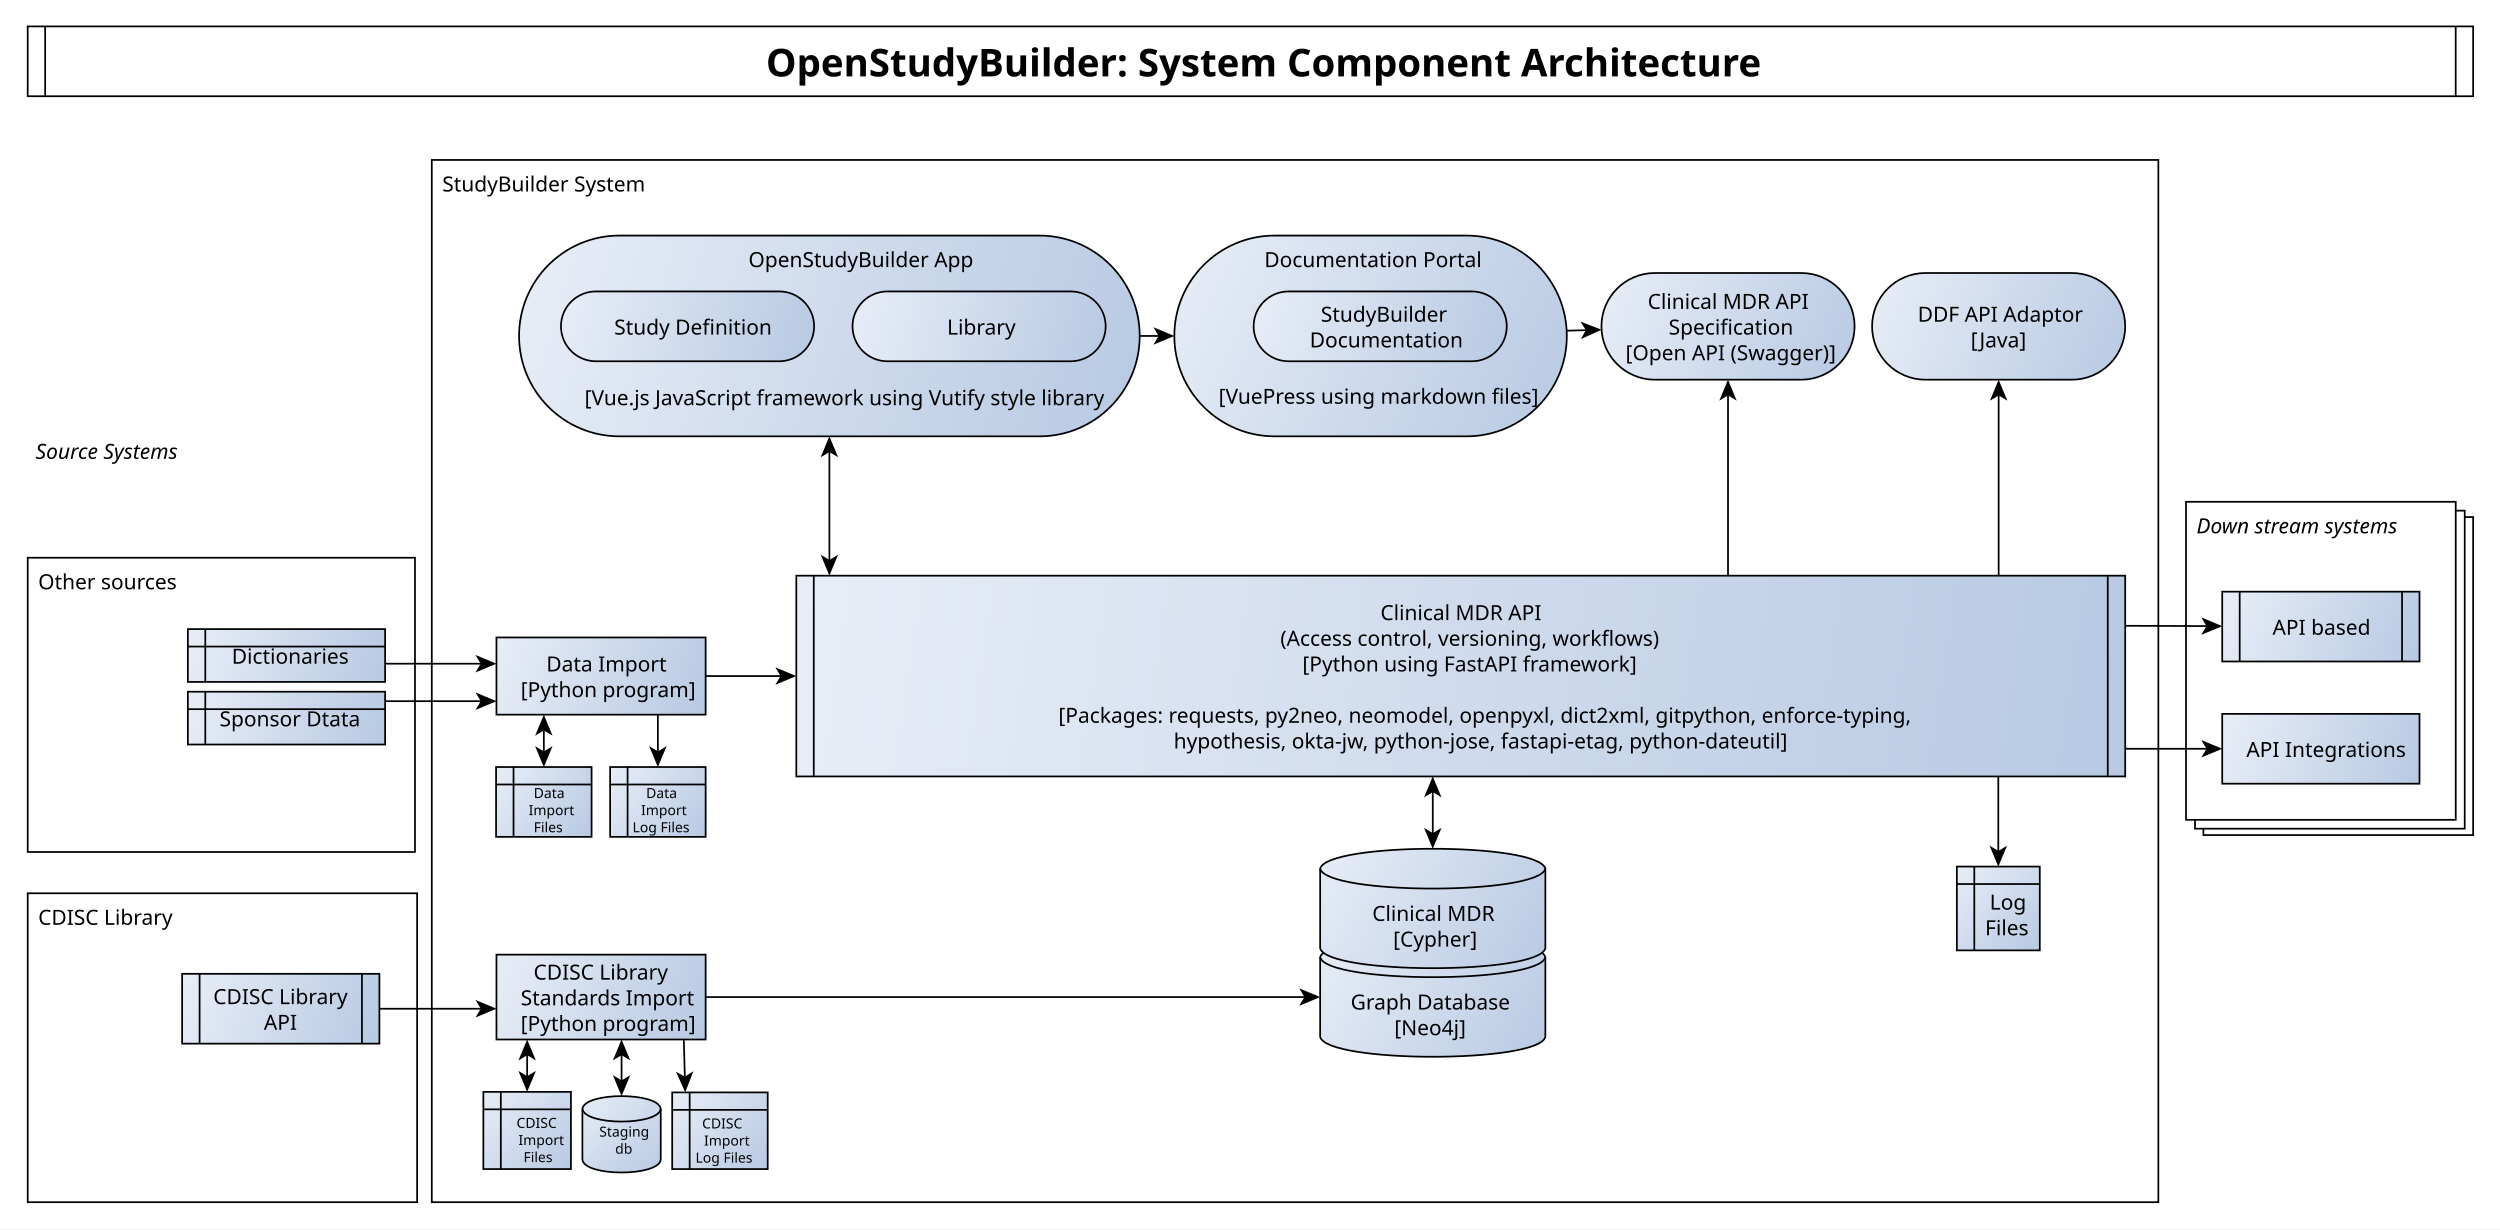
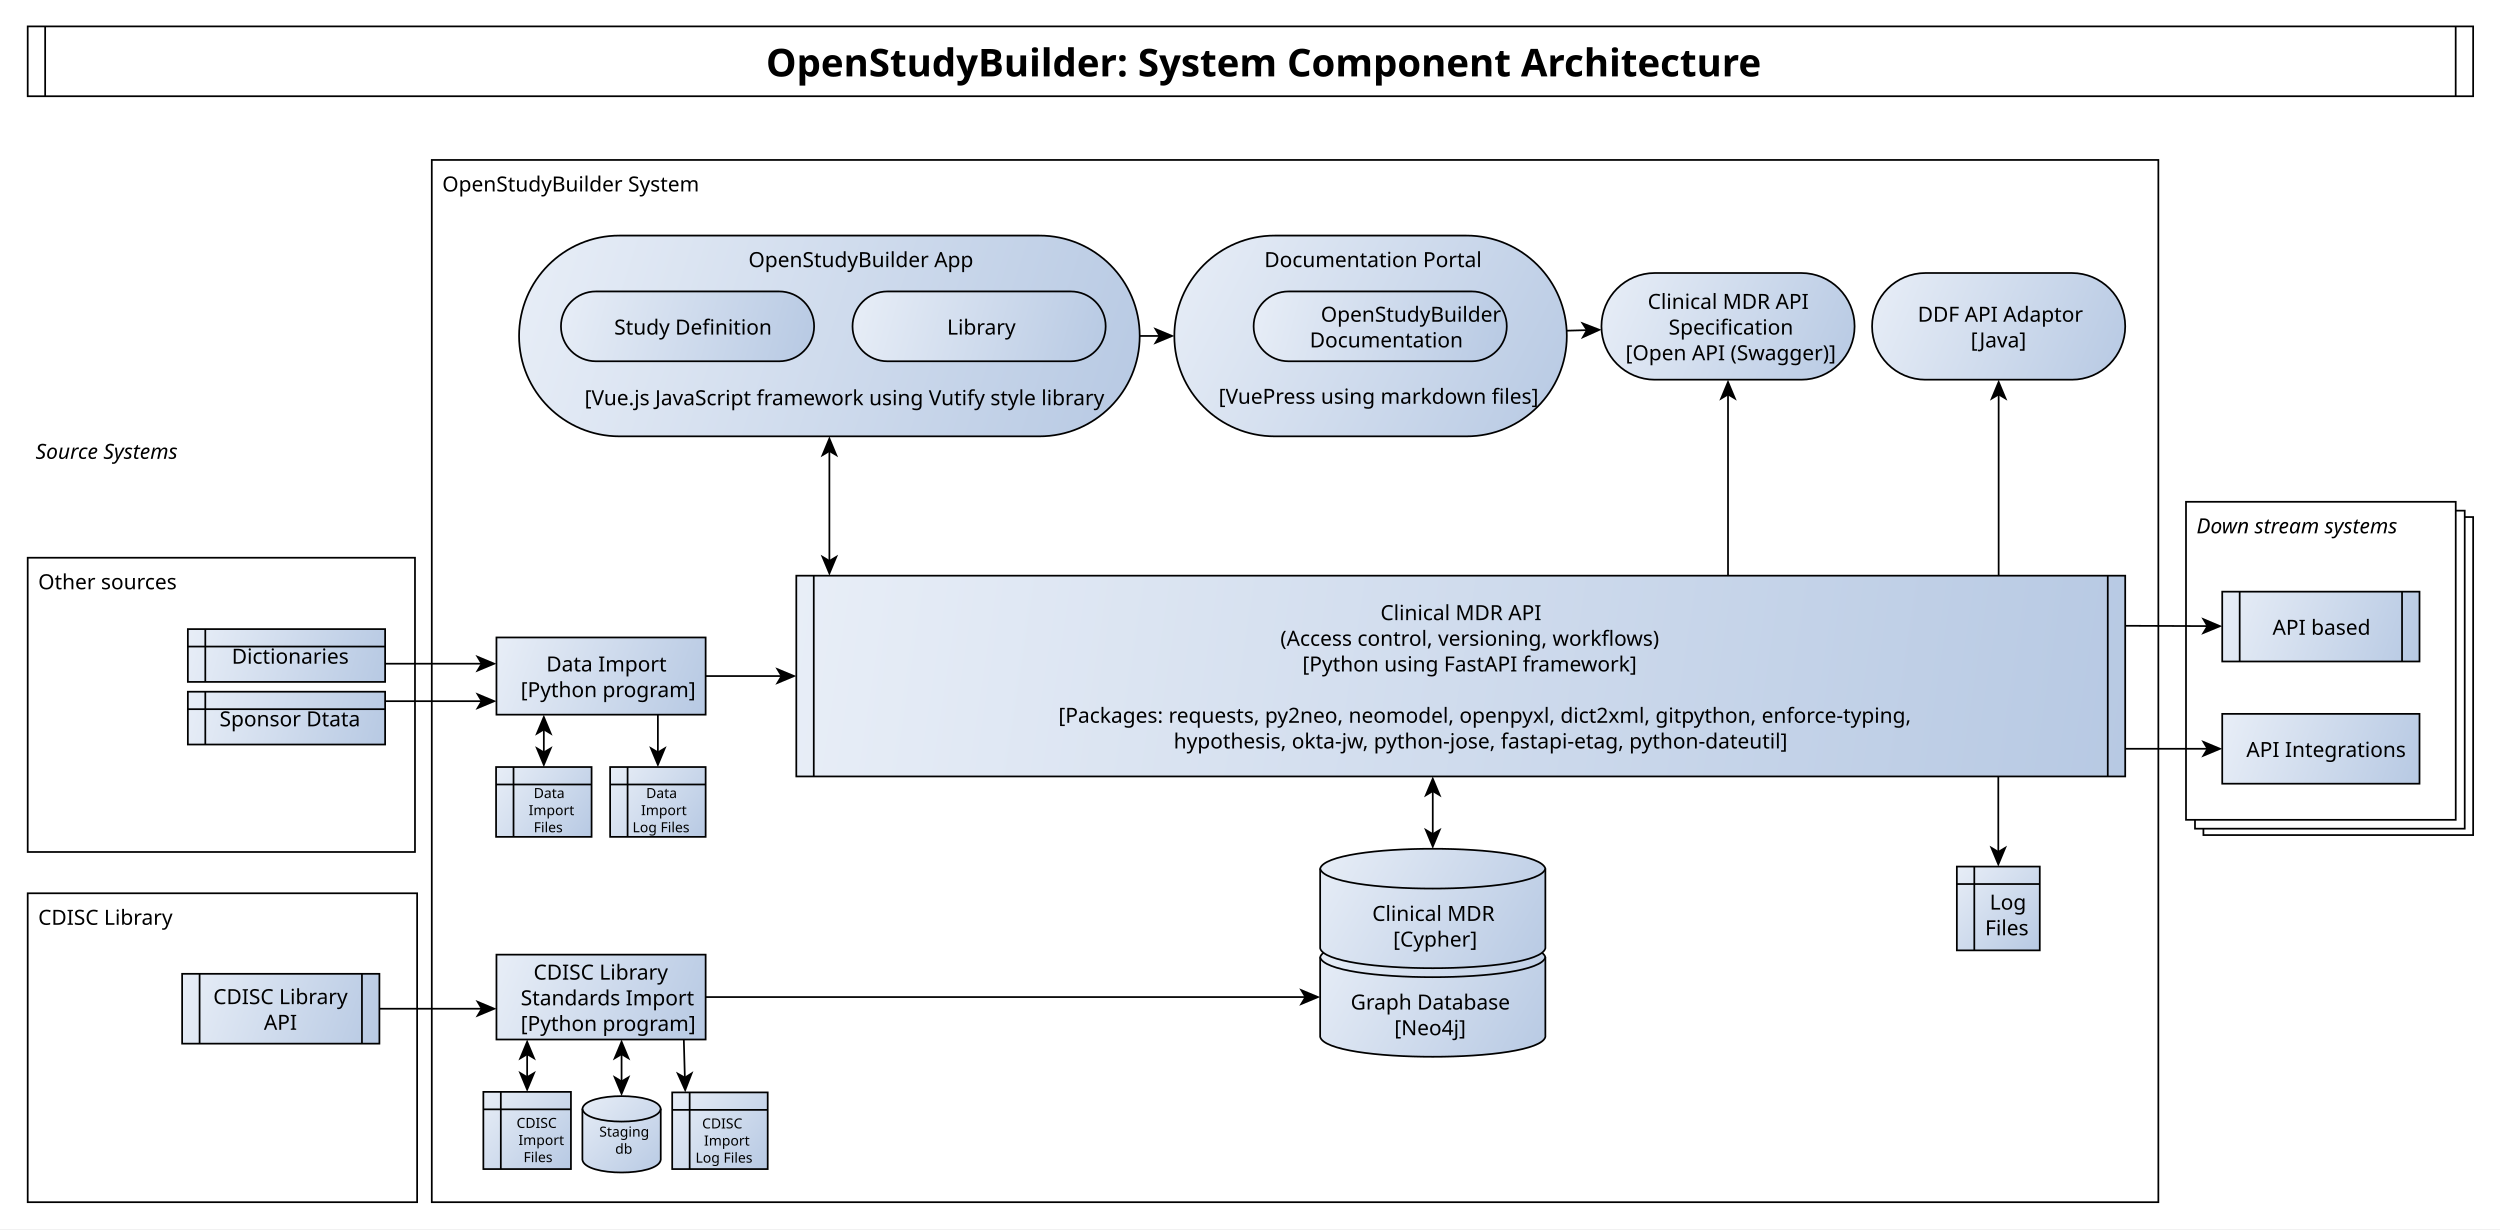
<svg xmlns="http://www.w3.org/2000/svg" fill-opacity="1" color-rendering="auto" color-interpolation="auto" text-rendering="auto" stroke="black" stroke-linecap="square" width="1432" stroke-miterlimit="10" shape-rendering="auto" stroke-opacity="1" fill="black" stroke-dasharray="none" font-weight="normal" stroke-width="1" height="704" font-family="'Dialog'" font-style="normal" stroke-linejoin="miter" font-size="12px" stroke-dashoffset="0" image-rendering="auto">
  <defs id="genericDefs" />
  <g>
    <defs id="defs1">
      <linearGradient x1="575.66" gradientUnits="userSpaceOnUse" x2="800.469" y1="-292.065" y2="-177.065" id="linearGradient1" spreadMethod="reflect">
        <stop stop-opacity="1" stop-color="rgb(232,238,247)" offset="0%" />
        <stop stop-opacity="1" stop-color="rgb(183,201,227)" offset="100%" />
      </linearGradient>
      <linearGradient x1="359.124" gradientUnits="userSpaceOnUse" x2="1120.324" y1="-97.253" y2="17.747" id="linearGradient2" spreadMethod="reflect">
        <stop stop-opacity="1" stop-color="rgb(232,238,247)" offset="0%" />
        <stop stop-opacity="1" stop-color="rgb(183,201,227)" offset="100%" />
      </linearGradient>
      <linearGradient x1="200.324" gradientUnits="userSpaceOnUse" x2="555.824" y1="-292.065" y2="-177.065" id="linearGradient3" spreadMethod="reflect">
        <stop stop-opacity="1" stop-color="rgb(232,238,247)" offset="0%" />
        <stop stop-opacity="1" stop-color="rgb(183,201,227)" offset="100%" />
      </linearGradient>
      <linearGradient x1="224.324" gradientUnits="userSpaceOnUse" x2="369.324" y1="-260.065" y2="-220.065" id="linearGradient4" spreadMethod="reflect">
        <stop stop-opacity="1" stop-color="rgb(232,238,247)" offset="0%" />
        <stop stop-opacity="1" stop-color="rgb(183,201,227)" offset="100%" />
      </linearGradient>
      <linearGradient x1="391.324" gradientUnits="userSpaceOnUse" x2="536.324" y1="-260.065" y2="-220.065" id="linearGradient5" spreadMethod="reflect">
        <stop stop-opacity="1" stop-color="rgb(232,238,247)" offset="0%" />
        <stop stop-opacity="1" stop-color="rgb(183,201,227)" offset="100%" />
      </linearGradient>
      <linearGradient x1="621.077" gradientUnits="userSpaceOnUse" x2="766.077" y1="-260.065" y2="-220.065" id="linearGradient6" spreadMethod="reflect">
        <stop stop-opacity="1" stop-color="rgb(232,238,247)" offset="0%" />
        <stop stop-opacity="1" stop-color="rgb(183,201,227)" offset="100%" />
      </linearGradient>
      <linearGradient x1="1175.891" gradientUnits="userSpaceOnUse" x2="1288.891" y1="-88.1" y2="-48.1" id="linearGradient7" spreadMethod="reflect">
        <stop stop-opacity="1" stop-color="rgb(232,238,247)" offset="0%" />
        <stop stop-opacity="1" stop-color="rgb(183,201,227)" offset="100%" />
      </linearGradient>
      <linearGradient x1="1175.891" gradientUnits="userSpaceOnUse" x2="1288.891" y1="-18.1" y2="21.9" id="linearGradient8" spreadMethod="reflect">
        <stop stop-opacity="1" stop-color="rgb(232,238,247)" offset="0%" />
        <stop stop-opacity="1" stop-color="rgb(183,201,227)" offset="100%" />
      </linearGradient>
      <linearGradient x1="820.306" gradientUnits="userSpaceOnUse" x2="965.306" y1="-270.62" y2="-209.511" id="linearGradient9" spreadMethod="reflect">
        <stop stop-opacity="1" stop-color="rgb(232,238,247)" offset="0%" />
        <stop stop-opacity="1" stop-color="rgb(183,201,227)" offset="100%" />
      </linearGradient>
      <linearGradient x1="659.184" gradientUnits="userSpaceOnUse" x2="788.184" y1="106.122" y2="182.122" id="linearGradient10" spreadMethod="reflect">
        <stop stop-opacity="1" stop-color="rgb(232,238,247)" offset="0%" />
        <stop stop-opacity="1" stop-color="rgb(183,201,227)" offset="100%" />
      </linearGradient>
      <linearGradient x1="659.184" gradientUnits="userSpaceOnUse" x2="788.184" y1="55.372" y2="131.372" id="linearGradient11" spreadMethod="reflect">
        <stop stop-opacity="1" stop-color="rgb(232,238,247)" offset="0%" />
        <stop stop-opacity="1" stop-color="rgb(183,201,227)" offset="100%" />
      </linearGradient>
      <linearGradient x1="975.324" gradientUnits="userSpaceOnUse" x2="1120.324" y1="-270.62" y2="-209.511" id="linearGradient12" spreadMethod="reflect">
        <stop stop-opacity="1" stop-color="rgb(232,238,247)" offset="0%" />
        <stop stop-opacity="1" stop-color="rgb(183,201,227)" offset="100%" />
      </linearGradient>
      <linearGradient x1="1023.882" gradientUnits="userSpaceOnUse" x2="1071.382" y1="69.372" y2="117.372" id="linearGradient13" spreadMethod="reflect">
        <stop stop-opacity="1" stop-color="rgb(232,238,247)" offset="0%" />
        <stop stop-opacity="1" stop-color="rgb(183,201,227)" offset="100%" />
      </linearGradient>
      <linearGradient x1="7.324" gradientUnits="userSpaceOnUse" x2="120.324" y1="130.799" y2="170.799" id="linearGradient14" spreadMethod="reflect">
        <stop stop-opacity="1" stop-color="rgb(232,238,247)" offset="0%" />
        <stop stop-opacity="1" stop-color="rgb(183,201,227)" offset="100%" />
      </linearGradient>
      <linearGradient x1="10.6" gradientUnits="userSpaceOnUse" x2="123.6" y1="-66.653" y2="-36.403" id="linearGradient15" spreadMethod="reflect">
        <stop stop-opacity="1" stop-color="rgb(232,238,247)" offset="0%" />
        <stop stop-opacity="1" stop-color="rgb(183,201,227)" offset="100%" />
      </linearGradient>
      <linearGradient x1="236.598" gradientUnits="userSpaceOnUse" x2="281.471" y1="198.427" y2="247.036" id="linearGradient16" spreadMethod="reflect">
        <stop stop-opacity="1" stop-color="rgb(232,238,247)" offset="0%" />
        <stop stop-opacity="1" stop-color="rgb(183,201,227)" offset="100%" />
      </linearGradient>
      <linearGradient x1="179.867" gradientUnits="userSpaceOnUse" x2="230.034" y1="198.427" y2="242.645" id="linearGradient17" spreadMethod="reflect">
        <stop stop-opacity="1" stop-color="rgb(232,238,247)" offset="0%" />
        <stop stop-opacity="1" stop-color="rgb(183,201,227)" offset="100%" />
      </linearGradient>
      <linearGradient x1="187.365" gradientUnits="userSpaceOnUse" x2="307.187" y1="119.818" y2="168.427" id="linearGradient18" spreadMethod="reflect">
        <stop stop-opacity="1" stop-color="rgb(232,238,247)" offset="0%" />
        <stop stop-opacity="1" stop-color="rgb(183,201,227)" offset="100%" />
      </linearGradient>
      <linearGradient x1="187.365" gradientUnits="userSpaceOnUse" x2="307.187" y1="-61.862" y2="-17.644" id="linearGradient19" spreadMethod="reflect">
        <stop stop-opacity="1" stop-color="rgb(232,238,247)" offset="0%" />
        <stop stop-opacity="1" stop-color="rgb(183,201,227)" offset="100%" />
      </linearGradient>
      <linearGradient x1="10.6" gradientUnits="userSpaceOnUse" x2="123.6" y1="-30.789" y2="-0.539" id="linearGradient20" spreadMethod="reflect">
        <stop stop-opacity="1" stop-color="rgb(232,238,247)" offset="0%" />
        <stop stop-opacity="1" stop-color="rgb(183,201,227)" offset="100%" />
      </linearGradient>
      <linearGradient x1="288.034" gradientUnits="userSpaceOnUse" x2="342.74" y1="198.731" y2="242.645" id="linearGradient21" spreadMethod="reflect">
        <stop stop-opacity="1" stop-color="rgb(232,238,247)" offset="0%" />
        <stop stop-opacity="1" stop-color="rgb(183,201,227)" offset="100%" />
      </linearGradient>
      <linearGradient x1="187.149" gradientUnits="userSpaceOnUse" x2="241.854" y1="12.356" y2="52.356" id="linearGradient22" spreadMethod="reflect">
        <stop stop-opacity="1" stop-color="rgb(232,238,247)" offset="0%" />
        <stop stop-opacity="1" stop-color="rgb(183,201,227)" offset="100%" />
      </linearGradient>
      <linearGradient x1="252.482" gradientUnits="userSpaceOnUse" x2="307.187" y1="12.356" y2="52.356" id="linearGradient23" spreadMethod="reflect">
        <stop stop-opacity="1" stop-color="rgb(232,238,247)" offset="0%" />
        <stop stop-opacity="1" stop-color="rgb(183,201,227)" offset="100%" />
      </linearGradient>
      <clipPath clipPathUnits="userSpaceOnUse" id="clipPath1">
        <path d="M0 0 L1432 0 L1432 704 L0 704 L0 0 Z" />
      </clipPath>
      <clipPath clipPathUnits="userSpaceOnUse" id="clipPath2">
        <path d="M-97 -427 L1335 -427 L1335 277 L-97 277 L-97 -427 Z" />
      </clipPath>
    </defs>
    <g fill="white" text-rendering="geometricPrecision" shape-rendering="geometricPrecision" transform="translate(97,427)" stroke="white">
      <rect x="-97" width="1432" height="704" y="-427" clip-path="url(#clipPath2)" stroke="none" />
    </g>
    <g text-rendering="geometricPrecision" stroke-miterlimit="1.45" shape-rendering="geometricPrecision" transform="matrix(1,0,0,1,97,427)" stroke-linecap="butt">
      <rect fill="none" x="150.324" width="988.982" height="596.991" y="-335.378" clip-path="url(#clipPath2)" />
-       <text x="156.324" xml:space="preserve" y="-317.313" clip-path="url(#clipPath2)" font-family="sans-serif" stroke="none">StudyBuilder System</text>
+       <text x="156.324" xml:space="preserve" y="-317.313" clip-path="url(#clipPath2)" font-family="sans-serif" stroke="none">OpenStudyBuilder System</text>
    </g>
    <g fill="url(#linearGradient1)" text-rendering="geometricPrecision" shape-rendering="geometricPrecision" transform="matrix(1,0,0,1,97,427)" stroke="url(#linearGradient1)">
      <rect x="575.66" y="-292.065" clip-path="url(#clipPath2)" width="224.809" rx="57.5" ry="57.5" height="115" stroke="none" />
    </g>
    <g text-rendering="geometricPrecision" stroke-miterlimit="1.45" shape-rendering="geometricPrecision" transform="matrix(1,0,0,1,97,427)" stroke-linecap="butt">
      <rect x="575.66" y="-292.065" clip-path="url(#clipPath2)" fill="none" width="224.809" rx="57.5" ry="57.5" height="115" />
      <text x="627.213" xml:space="preserve" y="-274.001" clip-path="url(#clipPath2)" font-family="sans-serif" stroke="none">Documentation Portal </text>
      <text x="601.027" xml:space="preserve" y="-195.709" clip-path="url(#clipPath2)" font-family="sans-serif" stroke="none">[VuePress using markdown files]</text>
    </g>
    <g text-rendering="geometricPrecision" stroke-miterlimit="1.45" shape-rendering="geometricPrecision" transform="matrix(1,0,0,1,97,427)" stroke-linecap="butt">
      <rect fill="none" x="-81.135" width="1400.75" height="40" y="-411.878" clip-path="url(#clipPath2)" />
      <path fill="none" d="M-71.135 -411.878 L-71.135 -371.878 M1309.616 -411.878 L1309.616 -371.878 M-71.135 -411.878 Z" clip-path="url(#clipPath2)" />
      <text x="341.759" font-size="22px" y="-383.236" clip-path="url(#clipPath2)" font-family="sans-serif" stroke="none" font-weight="bold" xml:space="preserve">OpenStudyBuilder: System Component Architecture </text>
    </g>
    <g fill="url(#linearGradient2)" text-rendering="geometricPrecision" shape-rendering="geometricPrecision" transform="matrix(1,0,0,1,97,427)" stroke="url(#linearGradient2)">
      <rect x="359.124" width="761.2" height="115" y="-97.253" clip-path="url(#clipPath2)" stroke="none" />
    </g>
    <g text-rendering="geometricPrecision" stroke-miterlimit="1.45" shape-rendering="geometricPrecision" transform="matrix(1,0,0,1,97,427)" stroke-linecap="butt">
      <rect fill="none" x="359.124" width="761.2" height="115" y="-97.253" clip-path="url(#clipPath2)" />
      <path fill="none" d="M369.124 -97.253 L369.124 17.747 M1110.324 -97.253 L1110.324 17.747 M369.124 -97.253 Z" clip-path="url(#clipPath2)" />
      <text x="693.716" xml:space="preserve" y="-71.792" clip-path="url(#clipPath2)" font-family="sans-serif" stroke="none">Clinical MDR API</text>
      <text x="636.358" xml:space="preserve" y="-57.091" clip-path="url(#clipPath2)" font-family="sans-serif" stroke="none">(Access control, versioning, workflows)</text>
      <text x="649.02" xml:space="preserve" y="-42.389" clip-path="url(#clipPath2)" font-family="sans-serif" stroke="none">[Python using FastAPI framework]</text>
      <text x="738.057" xml:space="preserve" y="-27.688" clip-path="url(#clipPath2)" font-family="sans-serif" stroke="none"> </text>
      <text x="509.257" xml:space="preserve" y="-12.987" clip-path="url(#clipPath2)" font-family="sans-serif" stroke="none">[Packages: requests, py2neo, neomodel, openpyxl, dict2xml, gitpython, enforce-typing,</text>
      <text x="575.298" xml:space="preserve" y="1.714" clip-path="url(#clipPath2)" font-family="sans-serif" stroke="none">hypothesis, okta-jw, python-jose, fastapi-etag, python-dateutil]</text>
    </g>
    <g fill="url(#linearGradient3)" text-rendering="geometricPrecision" shape-rendering="geometricPrecision" transform="matrix(1,0,0,1,97,427)" stroke="url(#linearGradient3)">
      <rect x="200.324" y="-292.065" clip-path="url(#clipPath2)" width="355.5" rx="57.5" ry="57.5" height="115" stroke="none" />
    </g>
    <g text-rendering="geometricPrecision" stroke-miterlimit="1.45" shape-rendering="geometricPrecision" transform="matrix(1,0,0,1,97,427)" stroke-linecap="butt">
      <rect x="200.324" y="-292.065" clip-path="url(#clipPath2)" fill="none" width="355.5" rx="57.5" ry="57.5" height="115" />
      <text x="331.711" xml:space="preserve" y="-274.001" clip-path="url(#clipPath2)" font-family="sans-serif" stroke="none">OpenStudyBuilder App</text>
    </g>
    <g fill="url(#linearGradient4)" text-rendering="geometricPrecision" shape-rendering="geometricPrecision" transform="matrix(1,0,0,1,97,427)" stroke="url(#linearGradient4)">
      <rect x="224.324" y="-260.065" clip-path="url(#clipPath2)" width="145" rx="20" ry="20" height="40" stroke="none" />
    </g>
    <g text-rendering="geometricPrecision" stroke-miterlimit="1.45" shape-rendering="geometricPrecision" transform="matrix(1,0,0,1,97,427)" stroke-linecap="butt">
      <rect x="224.324" y="-260.065" clip-path="url(#clipPath2)" fill="none" width="145" rx="20" ry="20" height="40" />
      <text x="254.8" xml:space="preserve" y="-235.351" clip-path="url(#clipPath2)" font-family="sans-serif" stroke="none">Study Definition</text>
    </g>
    <g fill="url(#linearGradient5)" text-rendering="geometricPrecision" shape-rendering="geometricPrecision" transform="matrix(1,0,0,1,97,427)" stroke="url(#linearGradient5)">
      <rect x="391.324" y="-260.065" clip-path="url(#clipPath2)" width="145" rx="20" ry="20" height="40" stroke="none" />
    </g>
    <g text-rendering="geometricPrecision" stroke-miterlimit="1.45" shape-rendering="geometricPrecision" transform="matrix(1,0,0,1,97,427)" stroke-linecap="butt">
      <rect x="391.324" y="-260.065" clip-path="url(#clipPath2)" fill="none" width="145" rx="20" ry="20" height="40" />
      <text x="445.484" xml:space="preserve" y="-235.351" clip-path="url(#clipPath2)" font-family="sans-serif" stroke="none">Library</text>
    </g>
    <g text-rendering="geometricPrecision" stroke-miterlimit="1.45" shape-rendering="geometricPrecision" font-family="sans-serif" transform="matrix(1,0,0,1,97,427)" stroke-linecap="butt">
      <text x="237.851" xml:space="preserve" y="-194.892" clip-path="url(#clipPath2)" stroke="none">[Vue.js JavaScript framework using Vutify style library</text>
    </g>
    <g fill="url(#linearGradient6)" text-rendering="geometricPrecision" shape-rendering="geometricPrecision" transform="matrix(1,0,0,1,97,427)" stroke="url(#linearGradient6)">
      <rect x="621.077" y="-260.065" clip-path="url(#clipPath2)" width="145" rx="20" ry="20" height="40" stroke="none" />
    </g>
    <g text-rendering="geometricPrecision" stroke-miterlimit="1.45" shape-rendering="geometricPrecision" transform="matrix(1,0,0,1,97,427)" stroke-linecap="butt">
      <rect x="621.077" y="-260.065" clip-path="url(#clipPath2)" fill="none" width="145" rx="20" ry="20" height="40" />
-       <text x="659.557" xml:space="preserve" y="-242.702" clip-path="url(#clipPath2)" font-family="sans-serif" stroke="none">StudyBuilder</text>
+       <text x="659.557" xml:space="preserve" y="-242.702" clip-path="url(#clipPath2)" font-family="sans-serif" stroke="none">OpenStudyBuilder</text>
      <text x="653.221" xml:space="preserve" y="-228.001" clip-path="url(#clipPath2)" font-family="sans-serif" stroke="none">Documentation</text>
    </g>
    <g text-rendering="geometricPrecision" stroke-miterlimit="1.45" shape-rendering="geometricPrecision" transform="matrix(1,0,0,1,97,427)" stroke-linecap="butt">
      <rect fill="none" x="1165.116" width="154.5" height="182.165" y="-130.835" clip-path="url(#clipPath2)" />
    </g>
    <g fill="white" text-rendering="geometricPrecision" shape-rendering="geometricPrecision" transform="matrix(1,0,0,1,97,427)" stroke="white">
      <rect x="1160.29" width="154.5" height="182.165" y="-134.5" clip-path="url(#clipPath2)" stroke="none" />
    </g>
    <g text-rendering="geometricPrecision" stroke-miterlimit="1.45" shape-rendering="geometricPrecision" transform="matrix(1,0,0,1,97,427)" stroke-linecap="butt">
      <rect fill="none" x="1160.29" width="154.5" height="182.165" y="-134.5" clip-path="url(#clipPath2)" />
    </g>
    <g fill="white" text-rendering="geometricPrecision" shape-rendering="geometricPrecision" transform="matrix(1,0,0,1,97,427)" stroke="white">
      <rect x="1155.141" width="154.5" height="182.165" y="-139.57" clip-path="url(#clipPath2)" stroke="none" />
    </g>
    <g text-rendering="geometricPrecision" stroke-miterlimit="1.45" shape-rendering="geometricPrecision" transform="matrix(1,0,0,1,97,427)" stroke-linecap="butt">
      <rect fill="none" x="1155.141" width="154.5" height="182.165" y="-139.57" clip-path="url(#clipPath2)" />
      <text x="1161.141" y="-121.506" clip-path="url(#clipPath2)" font-family="sans-serif" font-style="italic" stroke="none" xml:space="preserve">Down stream systems</text>
    </g>
    <g fill="url(#linearGradient7)" text-rendering="geometricPrecision" shape-rendering="geometricPrecision" transform="matrix(1,0,0,1,97,427)" stroke="url(#linearGradient7)">
      <rect x="1175.891" width="113" height="40" y="-88.1" clip-path="url(#clipPath2)" stroke="none" />
    </g>
    <g text-rendering="geometricPrecision" stroke-miterlimit="1.45" shape-rendering="geometricPrecision" transform="matrix(1,0,0,1,97,427)" stroke-linecap="butt">
      <rect fill="none" x="1175.891" width="113" height="40" y="-88.1" clip-path="url(#clipPath2)" />
      <path fill="none" d="M1185.891 -88.1 L1185.891 -48.1 M1278.891 -88.1 L1278.891 -48.1 M1185.891 -88.1 Z" clip-path="url(#clipPath2)" />
      <text x="1204.706" xml:space="preserve" y="-63.386" clip-path="url(#clipPath2)" font-family="sans-serif" stroke="none">API based</text>
    </g>
    <g fill="url(#linearGradient8)" text-rendering="geometricPrecision" shape-rendering="geometricPrecision" transform="matrix(1,0,0,1,97,427)" stroke="url(#linearGradient8)">
      <path d="M1175.891 -18.1 L1288.891 -18.1 L1288.891 21.9 L1175.891 21.9 Z" stroke="none" clip-path="url(#clipPath2)" />
    </g>
    <g text-rendering="geometricPrecision" stroke-miterlimit="1.45" shape-rendering="geometricPrecision" transform="matrix(1,0,0,1,97,427)" stroke-linecap="butt">
      <path fill="none" d="M1175.891 -18.1 L1288.891 -18.1 L1288.891 21.9 L1175.891 21.9 Z" clip-path="url(#clipPath2)" />
      <text x="1189.7" xml:space="preserve" y="6.614" clip-path="url(#clipPath2)" font-family="sans-serif" stroke="none">API Integrations</text>
    </g>
    <g fill="url(#linearGradient9)" text-rendering="geometricPrecision" shape-rendering="geometricPrecision" transform="matrix(1,0,0,1,97,427)" stroke="url(#linearGradient9)">
      <rect x="820.306" y="-270.62" clip-path="url(#clipPath2)" width="145" rx="30.555" ry="30.555" height="61.109" stroke="none" />
    </g>
    <g text-rendering="geometricPrecision" stroke-miterlimit="1.45" shape-rendering="geometricPrecision" transform="matrix(1,0,0,1,97,427)" stroke-linecap="butt">
      <rect x="820.306" y="-270.62" clip-path="url(#clipPath2)" fill="none" width="145" rx="30.555" ry="30.555" height="61.109" />
      <text x="846.798" xml:space="preserve" y="-250.053" clip-path="url(#clipPath2)" font-family="sans-serif" stroke="none">Clinical MDR API</text>
      <text x="858.786" xml:space="preserve" y="-235.351" clip-path="url(#clipPath2)" font-family="sans-serif" stroke="none">Specification</text>
      <text x="834.112" xml:space="preserve" y="-220.65" clip-path="url(#clipPath2)" font-family="sans-serif" stroke="none">[Open API (Swagger)]</text>
    </g>
    <g fill="url(#linearGradient10)" text-rendering="geometricPrecision" shape-rendering="geometricPrecision" transform="matrix(1,0,0,1,97,427)" stroke="url(#linearGradient10)">
      <path d="M659.184 121.322 C663.054 106.122 784.314 106.122 788.184 121.322 L788.184 166.922 C784.314 182.122 663.054 182.122 659.184 166.922 Z" stroke="none" clip-path="url(#clipPath2)" />
    </g>
    <g text-rendering="geometricPrecision" stroke-miterlimit="1.45" shape-rendering="geometricPrecision" transform="matrix(1,0,0,1,97,427)" stroke-linecap="butt">
      <path fill="none" d="M659.184 121.322 C663.054 106.122 784.314 106.122 788.184 121.322 L788.184 166.922 C784.314 182.122 663.054 182.122 659.184 166.922 Z" clip-path="url(#clipPath2)" />
      <path fill="none" d="M788.184 121.322 C784.314 136.522 663.054 136.522 659.184 121.322" clip-path="url(#clipPath2)" />
      <text x="676.654" xml:space="preserve" y="151.268" clip-path="url(#clipPath2)" font-family="sans-serif" stroke="none">Graph Database</text>
      <text x="701.67" xml:space="preserve" y="165.969" clip-path="url(#clipPath2)" font-family="sans-serif" stroke="none">[Neo4j]</text>
    </g>
    <g fill="url(#linearGradient11)" text-rendering="geometricPrecision" shape-rendering="geometricPrecision" transform="matrix(1,0,0,1,97,427)" stroke="url(#linearGradient11)">
      <path d="M659.184 70.572 C663.054 55.372 784.314 55.372 788.184 70.572 L788.184 116.172 C784.314 131.372 663.054 131.372 659.184 116.172 Z" stroke="none" clip-path="url(#clipPath2)" />
    </g>
    <g text-rendering="geometricPrecision" stroke-miterlimit="1.45" shape-rendering="geometricPrecision" transform="matrix(1,0,0,1,97,427)" stroke-linecap="butt">
      <path fill="none" d="M659.184 70.572 C663.054 55.372 784.314 55.372 788.184 70.572 L788.184 116.172 C784.314 131.372 663.054 131.372 659.184 116.172 Z" clip-path="url(#clipPath2)" />
      <path fill="none" d="M788.184 70.572 C784.314 85.772 663.054 85.772 659.184 70.572" clip-path="url(#clipPath2)" />
      <text x="689.014" xml:space="preserve" y="100.517" clip-path="url(#clipPath2)" font-family="sans-serif" stroke="none">Clinical MDR</text>
      <text x="701.008" xml:space="preserve" y="115.219" clip-path="url(#clipPath2)" font-family="sans-serif" stroke="none">[Cypher]</text>
    </g>
    <g fill="url(#linearGradient12)" text-rendering="geometricPrecision" shape-rendering="geometricPrecision" transform="matrix(1,0,0,1,97,427)" stroke="url(#linearGradient12)">
      <rect x="975.324" y="-270.62" clip-path="url(#clipPath2)" width="145" rx="30.555" ry="30.555" height="61.109" stroke="none" />
    </g>
    <g text-rendering="geometricPrecision" stroke-miterlimit="1.45" shape-rendering="geometricPrecision" transform="matrix(1,0,0,1,97,427)" stroke-linecap="butt">
      <rect x="975.324" y="-270.62" clip-path="url(#clipPath2)" fill="none" width="145" rx="30.555" ry="30.555" height="61.109" />
      <text x="1001.473" xml:space="preserve" y="-242.702" clip-path="url(#clipPath2)" font-family="sans-serif" stroke="none">DDF API Adaptor</text>
      <text x="1031.816" xml:space="preserve" y="-228.001" clip-path="url(#clipPath2)" font-family="sans-serif" stroke="none">[Java]</text>
    </g>
    <g fill="url(#linearGradient13)" text-rendering="geometricPrecision" shape-rendering="geometricPrecision" transform="matrix(1,0,0,1,97,427)" stroke="url(#linearGradient13)">
      <rect x="1023.882" width="47.5" height="48" y="69.372" clip-path="url(#clipPath2)" stroke="none" />
    </g>
    <g text-rendering="geometricPrecision" stroke-miterlimit="1.45" shape-rendering="geometricPrecision" transform="matrix(1,0,0,1,97,427)" stroke-linecap="butt">
      <rect fill="none" x="1023.882" width="47.5" height="48" y="69.372" clip-path="url(#clipPath2)" />
      <path fill="none" d="M1033.882 69.372 L1033.882 117.372 M1023.882 79.372 L1071.382 79.372 M1033.882 69.372 Z" clip-path="url(#clipPath2)" />
      <text x="1042.703" xml:space="preserve" y="94.034" clip-path="url(#clipPath2)" font-family="sans-serif" stroke="none">Log</text>
      <text x="1040.046" xml:space="preserve" y="108.736" clip-path="url(#clipPath2)" font-family="sans-serif" stroke="none">Files</text>
    </g>
    <g text-rendering="geometricPrecision" stroke-miterlimit="1.45" shape-rendering="geometricPrecision" transform="matrix(1,0,0,1,97,427)" stroke-linecap="butt">
      <rect fill="none" x="-81.135" width="223.066" height="176.944" y="84.669" clip-path="url(#clipPath2)" />
      <text x="-75.135" xml:space="preserve" y="102.733" clip-path="url(#clipPath2)" font-family="sans-serif" stroke="none">CDISC Library</text>
    </g>
    <g fill="url(#linearGradient14)" text-rendering="geometricPrecision" shape-rendering="geometricPrecision" transform="matrix(1,0,0,1,97,427)" stroke="url(#linearGradient14)">
      <rect x="7.324" width="113" height="40" y="130.799" clip-path="url(#clipPath2)" stroke="none" />
    </g>
    <g text-rendering="geometricPrecision" stroke-miterlimit="1.45" shape-rendering="geometricPrecision" transform="matrix(1,0,0,1,97,427)" stroke-linecap="butt">
      <rect fill="none" x="7.324" width="113" height="40" y="130.799" clip-path="url(#clipPath2)" />
      <path fill="none" d="M17.324 130.799 L17.324 170.799 M110.324 130.799 L110.324 170.799 M17.324 130.799 Z" clip-path="url(#clipPath2)" />
      <text x="25.149" xml:space="preserve" y="148.162" clip-path="url(#clipPath2)" font-family="sans-serif" stroke="none">CDISC Library</text>
      <text x="54.153" xml:space="preserve" y="162.863" clip-path="url(#clipPath2)" font-family="sans-serif" stroke="none">API</text>
    </g>
    <g text-rendering="geometricPrecision" stroke-miterlimit="1.45" shape-rendering="geometricPrecision" transform="matrix(1,0,0,1,97,427)" stroke-linecap="butt">
      <rect fill="none" x="-81.135" width="221.833" height="168.553" y="-107.533" clip-path="url(#clipPath2)" />
      <text x="-75.135" xml:space="preserve" y="-89.469" clip-path="url(#clipPath2)" font-family="sans-serif" stroke="none">Other sources</text>
    </g>
    <g fill="url(#linearGradient15)" text-rendering="geometricPrecision" shape-rendering="geometricPrecision" transform="matrix(1,0,0,1,97,427)" stroke="url(#linearGradient15)">
      <rect x="10.6" width="113" height="30.25" y="-66.653" clip-path="url(#clipPath2)" stroke="none" />
    </g>
    <g text-rendering="geometricPrecision" stroke-miterlimit="1.45" shape-rendering="geometricPrecision" transform="matrix(1,0,0,1,97,427)" stroke-linecap="butt">
      <rect fill="none" x="10.6" width="113" height="30.25" y="-66.653" clip-path="url(#clipPath2)" />
      <path fill="none" d="M20.599 -66.653 L20.599 -36.403 M10.6 -56.653 L123.6 -56.653 M20.599 -66.653 Z" clip-path="url(#clipPath2)" />
      <text x="35.755" xml:space="preserve" y="-46.815" clip-path="url(#clipPath2)" font-family="sans-serif" stroke="none">Dictionaries</text>
    </g>
    <g fill="url(#linearGradient16)" text-rendering="geometricPrecision" shape-rendering="geometricPrecision" transform="matrix(1,0,0,1,97,427)" stroke="url(#linearGradient16)">
      <path d="M236.598 208.149 C237.944 198.427 280.125 198.427 281.471 208.149 L281.471 237.314 C280.125 247.036 237.944 247.036 236.598 237.314 Z" stroke="none" clip-path="url(#clipPath2)" />
    </g>
    <g text-rendering="geometricPrecision" stroke-miterlimit="1.45" shape-rendering="geometricPrecision" transform="matrix(1,0,0,1,97,427)" stroke-linecap="butt">
      <path fill="none" d="M236.598 208.149 C237.944 198.427 280.125 198.427 281.471 208.149 L281.471 237.314 C280.125 247.036 237.944 247.036 236.598 237.314 Z" clip-path="url(#clipPath2)" />
      <path fill="none" d="M281.471 208.149 C280.125 217.87 237.944 217.87 236.598 208.149" clip-path="url(#clipPath2)" />
      <text x="246.248" font-size="8px" y="224.067" clip-path="url(#clipPath2)" font-family="sans-serif" stroke="none" xml:space="preserve">Staging</text>
      <text x="255.366" font-size="8px" y="233.868" clip-path="url(#clipPath2)" font-family="sans-serif" stroke="none" xml:space="preserve">db</text>
    </g>
    <g fill="url(#linearGradient17)" text-rendering="geometricPrecision" shape-rendering="geometricPrecision" transform="matrix(1,0,0,1,97,427)" stroke="url(#linearGradient17)">
      <rect x="179.867" width="50.167" height="44.218" y="198.427" clip-path="url(#clipPath2)" stroke="none" />
    </g>
    <g text-rendering="geometricPrecision" stroke-miterlimit="1.45" shape-rendering="geometricPrecision" transform="matrix(1,0,0,1,97,427)" stroke-linecap="butt">
      <rect fill="none" x="179.867" width="50.167" height="44.218" y="198.427" clip-path="url(#clipPath2)" />
      <path fill="none" d="M189.867 198.427 L189.867 242.645 M179.867 208.427 L230.034 208.427 M189.867 198.427 Z" clip-path="url(#clipPath2)" />
      <text x="198.863" font-size="8px" y="219.067" clip-path="url(#clipPath2)" font-family="sans-serif" stroke="none" xml:space="preserve">CDISC</text>
      <text x="199.972" font-size="8px" y="228.868" clip-path="url(#clipPath2)" font-family="sans-serif" stroke="none" xml:space="preserve">Import</text>
      <text x="202.863" font-size="8px" y="238.669" clip-path="url(#clipPath2)" font-family="sans-serif" stroke="none" xml:space="preserve">Files</text>
    </g>
    <g fill="url(#linearGradient18)" text-rendering="geometricPrecision" shape-rendering="geometricPrecision" transform="matrix(1,0,0,1,97,427)" stroke="url(#linearGradient18)">
      <path d="M187.365 119.818 L307.187 119.818 L307.187 168.427 L187.365 168.427 Z" stroke="none" clip-path="url(#clipPath2)" />
    </g>
    <g text-rendering="geometricPrecision" stroke-miterlimit="1.45" shape-rendering="geometricPrecision" transform="matrix(1,0,0,1,97,427)" stroke-linecap="butt">
      <path fill="none" d="M187.365 119.818 L307.187 119.818 L307.187 168.427 L187.365 168.427 Z" clip-path="url(#clipPath2)" />
      <text x="208.601" xml:space="preserve" y="134.135" clip-path="url(#clipPath2)" font-family="sans-serif" stroke="none">CDISC Library</text>
      <text x="201.254" xml:space="preserve" y="148.836" clip-path="url(#clipPath2)" font-family="sans-serif" stroke="none">Standards Import</text>
      <text x="201.254" xml:space="preserve" y="163.537" clip-path="url(#clipPath2)" font-family="sans-serif" stroke="none">[Python program]</text>
    </g>
    <g fill="url(#linearGradient19)" text-rendering="geometricPrecision" shape-rendering="geometricPrecision" transform="matrix(1,0,0,1,97,427)" stroke="url(#linearGradient19)">
      <path d="M187.365 -61.862 L307.187 -61.862 L307.187 -17.644 L187.365 -17.644 Z" stroke="none" clip-path="url(#clipPath2)" />
    </g>
    <g text-rendering="geometricPrecision" stroke-miterlimit="1.45" shape-rendering="geometricPrecision" transform="matrix(1,0,0,1,97,427)" stroke-linecap="butt">
      <path fill="none" d="M187.365 -61.862 L307.187 -61.862 L307.187 -17.644 L187.365 -17.644 Z" clip-path="url(#clipPath2)" />
      <text x="215.931" xml:space="preserve" y="-42.389" clip-path="url(#clipPath2)" font-family="sans-serif" stroke="none">Data Import</text>
      <text x="201.254" xml:space="preserve" y="-27.688" clip-path="url(#clipPath2)" font-family="sans-serif" stroke="none">[Python program]</text>
    </g>
    <g stroke-linecap="butt" transform="matrix(1,0,0,1,97,427)" text-rendering="geometricPrecision" font-family="sans-serif" shape-rendering="geometricPrecision" font-style="italic" stroke-miterlimit="1.45">
      <text x="-76.634" xml:space="preserve" y="-164.166" clip-path="url(#clipPath2)" stroke="none">Source Systems</text>
    </g>
    <g fill="url(#linearGradient20)" text-rendering="geometricPrecision" shape-rendering="geometricPrecision" transform="matrix(1,0,0,1,97,427)" stroke="url(#linearGradient20)">
      <rect x="10.6" width="113" height="30.25" y="-30.789" clip-path="url(#clipPath2)" stroke="none" />
    </g>
    <g text-rendering="geometricPrecision" stroke-miterlimit="1.45" shape-rendering="geometricPrecision" transform="matrix(1,0,0,1,97,427)" stroke-linecap="butt">
      <rect fill="none" x="10.6" width="113" height="30.25" y="-30.789" clip-path="url(#clipPath2)" />
      <path fill="none" d="M20.599 -30.789 L20.599 -0.539 M10.6 -20.789 L123.6 -20.789 M20.599 -30.789 Z" clip-path="url(#clipPath2)" />
      <text x="28.744" xml:space="preserve" y="-10.95" clip-path="url(#clipPath2)" font-family="sans-serif" stroke="none">Sponsor Dtata</text>
    </g>
    <g fill="url(#linearGradient21)" text-rendering="geometricPrecision" shape-rendering="geometricPrecision" transform="matrix(1,0,0,1,97,427)" stroke="url(#linearGradient21)">
      <rect x="288.034" width="54.706" height="43.914" y="198.731" clip-path="url(#clipPath2)" stroke="none" />
    </g>
    <g text-rendering="geometricPrecision" stroke-miterlimit="1.45" shape-rendering="geometricPrecision" transform="matrix(1,0,0,1,97,427)" stroke-linecap="butt">
      <rect fill="none" x="288.034" width="54.706" height="43.914" y="198.731" clip-path="url(#clipPath2)" />
      <path fill="none" d="M298.034 198.731 L298.034 242.645 M288.034 208.731 L342.74 208.731 M298.034 198.731 Z" clip-path="url(#clipPath2)" />
      <text x="305.161" font-size="8px" y="219.372" clip-path="url(#clipPath2)" font-family="sans-serif" stroke="none" xml:space="preserve">CDISC</text>
      <text x="306.27" font-size="8px" y="229.173" clip-path="url(#clipPath2)" font-family="sans-serif" stroke="none" xml:space="preserve">Import</text>
      <text x="301.375" font-size="8px" y="238.974" clip-path="url(#clipPath2)" font-family="sans-serif" stroke="none" xml:space="preserve">Log Files</text>
    </g>
    <g fill="url(#linearGradient22)" text-rendering="geometricPrecision" shape-rendering="geometricPrecision" transform="matrix(1,0,0,1,97,427)" stroke="url(#linearGradient22)">
      <rect x="187.149" width="54.706" height="40" y="12.356" clip-path="url(#clipPath2)" stroke="none" />
    </g>
    <g text-rendering="geometricPrecision" stroke-miterlimit="1.45" shape-rendering="geometricPrecision" transform="matrix(1,0,0,1,97,427)" stroke-linecap="butt">
      <rect fill="none" x="187.149" width="54.706" height="40" y="12.356" clip-path="url(#clipPath2)" />
      <path fill="none" d="M197.149 12.356 L197.149 52.356 M187.149 22.356 L241.854 22.356 M197.149 12.356 Z" clip-path="url(#clipPath2)" />
      <text x="208.7" font-size="8px" y="30.124" clip-path="url(#clipPath2)" font-family="sans-serif" stroke="none" xml:space="preserve">Data</text>
      <text x="205.813" font-size="8px" y="39.925" clip-path="url(#clipPath2)" font-family="sans-serif" stroke="none" xml:space="preserve">Import</text>
      <text x="208.704" font-size="8px" y="49.725" clip-path="url(#clipPath2)" font-family="sans-serif" stroke="none" xml:space="preserve">Files</text>
    </g>
    <g fill="url(#linearGradient23)" text-rendering="geometricPrecision" shape-rendering="geometricPrecision" transform="matrix(1,0,0,1,97,427)" stroke="url(#linearGradient23)">
      <rect x="252.482" width="54.706" height="40" y="12.356" clip-path="url(#clipPath2)" stroke="none" />
    </g>
    <g text-rendering="geometricPrecision" stroke-miterlimit="1.45" shape-rendering="geometricPrecision" transform="matrix(1,0,0,1,97,427)" stroke-linecap="butt">
      <rect fill="none" x="252.482" width="54.706" height="40" y="12.356" clip-path="url(#clipPath2)" />
      <path fill="none" d="M262.482 12.356 L262.482 52.356 M252.482 22.356 L307.187 22.356 M262.482 12.356 Z" clip-path="url(#clipPath2)" />
      <text x="273.086" font-size="8px" y="30.124" clip-path="url(#clipPath2)" font-family="sans-serif" stroke="none" xml:space="preserve">Data</text>
      <text x="270.2" font-size="8px" y="39.925" clip-path="url(#clipPath2)" font-family="sans-serif" stroke="none" xml:space="preserve">Import</text>
      <text x="265.305" font-size="8px" y="49.725" clip-path="url(#clipPath2)" font-family="sans-serif" stroke="none" xml:space="preserve">Log Files</text>
    </g>
    <g text-rendering="geometricPrecision" stroke-miterlimit="1.45" shape-rendering="geometricPrecision" transform="matrix(1,0,0,1,97,427)" stroke-linecap="butt">
      <path fill="none" d="M378.074 -105.26 L378.074 -169.075" clip-path="url(#clipPath2)" />
      <path d="M378.074 -97.26 L383.074 -109.26 L378.074 -106.26 L373.074 -109.26 Z" clip-path="url(#clipPath2)" stroke="none" />
      <path d="M378.074 -177.075 L373.074 -165.075 L378.074 -168.075 L383.074 -165.075 Z" clip-path="url(#clipPath2)" stroke="none" />
      <path fill="none" d="M555.812 -234.565 L567.669 -234.565" clip-path="url(#clipPath2)" />
      <path d="M575.669 -234.565 L563.669 -239.565 L566.669 -234.565 L563.669 -229.565 Z" clip-path="url(#clipPath2)" stroke="none" />
      <path fill="none" d="M1120.316 -68.558 L1167.888 -68.364" clip-path="url(#clipPath2)" />
      <path d="M1175.888 -68.331 L1163.909 -73.38 L1166.888 -68.368 L1163.868 -63.38 Z" clip-path="url(#clipPath2)" stroke="none" />
      <path fill="none" d="M1120.338 1.9 L1167.9 1.9" clip-path="url(#clipPath2)" />
      <path d="M1175.9 1.9 L1163.9 -3.1 L1166.9 1.9 L1163.9 6.9 Z" clip-path="url(#clipPath2)" stroke="none" />
      <path fill="none" d="M892.806 -97.286 L892.806 -201.495" clip-path="url(#clipPath2)" />
      <path d="M892.806 -209.495 L887.806 -197.495 L892.806 -200.495 L897.806 -197.495 Z" clip-path="url(#clipPath2)" stroke="none" />
      <path fill="none" d="M800.408 -237.583 L812.397 -237.905" clip-path="url(#clipPath2)" />
      <path d="M820.394 -238.12 L808.264 -242.796 L811.397 -237.878 L808.533 -232.799 Z" clip-path="url(#clipPath2)" stroke="none" />
      <path fill="none" d="M723.684 25.723 L723.684 51.205" clip-path="url(#clipPath2)" />
      <path d="M723.684 17.723 L718.684 29.723 L723.684 26.723 L728.684 29.723 Z" clip-path="url(#clipPath2)" stroke="none" />
      <path d="M723.684 59.205 L728.684 47.205 L723.684 50.205 L718.684 47.205 Z" clip-path="url(#clipPath2)" stroke="none" />
      <path fill="none" d="M1047.824 -97.231 L1047.824 -201.483" clip-path="url(#clipPath2)" />
      <path d="M1047.824 -209.483 L1042.824 -197.483 L1047.824 -200.483 L1052.824 -197.483 Z" clip-path="url(#clipPath2)" stroke="none" />
      <path fill="none" d="M1047.632 17.74 L1047.632 61.405" clip-path="url(#clipPath2)" />
      <path d="M1047.632 69.405 L1052.632 57.405 L1047.632 60.405 L1042.632 57.405 Z" clip-path="url(#clipPath2)" stroke="none" />
      <path fill="none" d="M120.321 150.799 L179.39 150.799" clip-path="url(#clipPath2)" />
      <path d="M187.39 150.799 L175.39 145.799 L178.39 150.799 L175.39 155.799 Z" clip-path="url(#clipPath2)" stroke="none" />
      <path fill="none" d="M204.951 176.427 L204.951 190.425" clip-path="url(#clipPath2)" />
      <path d="M204.951 168.427 L199.951 180.427 L204.951 177.427 L209.951 180.427 Z" clip-path="url(#clipPath2)" stroke="none" />
      <path d="M204.951 198.425 L209.951 186.425 L204.951 189.425 L199.951 186.425 Z" clip-path="url(#clipPath2)" stroke="none" />
      <path fill="none" d="M259.034 176.412 L259.034 192.85" clip-path="url(#clipPath2)" />
      <path d="M259.034 168.412 L254.034 180.412 L259.034 177.412 L264.034 180.412 Z" clip-path="url(#clipPath2)" stroke="none" />
      <path d="M259.034 200.85 L264.034 188.85 L259.034 191.85 L254.034 188.85 Z" clip-path="url(#clipPath2)" stroke="none" />
      <path fill="none" d="M307.205 144.122 L651.194 144.122" clip-path="url(#clipPath2)" />
      <path d="M659.194 144.122 L647.194 139.122 L650.194 144.122 L647.194 149.122 Z" clip-path="url(#clipPath2)" stroke="none" />
      <path fill="none" d="M123.588 -46.834 L179.339 -46.834" clip-path="url(#clipPath2)" />
      <path d="M187.339 -46.834 L175.339 -51.834 L178.339 -46.834 L175.339 -41.834 Z" clip-path="url(#clipPath2)" stroke="none" />
      <path fill="none" d="M307.179 -39.753 L351.109 -39.753" clip-path="url(#clipPath2)" />
      <path d="M359.109 -39.753 L347.109 -44.753 L350.109 -39.753 L347.109 -34.753 Z" clip-path="url(#clipPath2)" stroke="none" />
      <path fill="none" d="M123.595 -25.366 L179.373 -25.366" clip-path="url(#clipPath2)" />
      <path d="M187.373 -25.366 L175.373 -30.366 L178.373 -25.366 L175.373 -20.366 Z" clip-path="url(#clipPath2)" stroke="none" />
      <path fill="none" d="M294.687 168.445 L295.292 190.706" clip-path="url(#clipPath2)" />
      <path d="M295.509 198.703 L300.182 186.572 L295.265 189.707 L290.185 186.844 Z" clip-path="url(#clipPath2)" stroke="none" />
      <path fill="none" d="M214.502 -9.597 L214.502 4.404" clip-path="url(#clipPath2)" />
      <path d="M214.502 -17.597 L209.502 -5.597 L214.502 -8.597 L219.502 -5.597 Z" clip-path="url(#clipPath2)" stroke="none" />
      <path d="M214.502 12.404 L219.502 0.404 L214.502 3.404 L209.502 0.404 Z" clip-path="url(#clipPath2)" stroke="none" />
      <path fill="none" d="M279.834 -17.622 L279.834 4.394" clip-path="url(#clipPath2)" />
      <path d="M279.834 12.394 L284.834 0.394 L279.834 3.394 L274.834 0.394 Z" clip-path="url(#clipPath2)" stroke="none" />
    </g>
  </g>
</svg>
